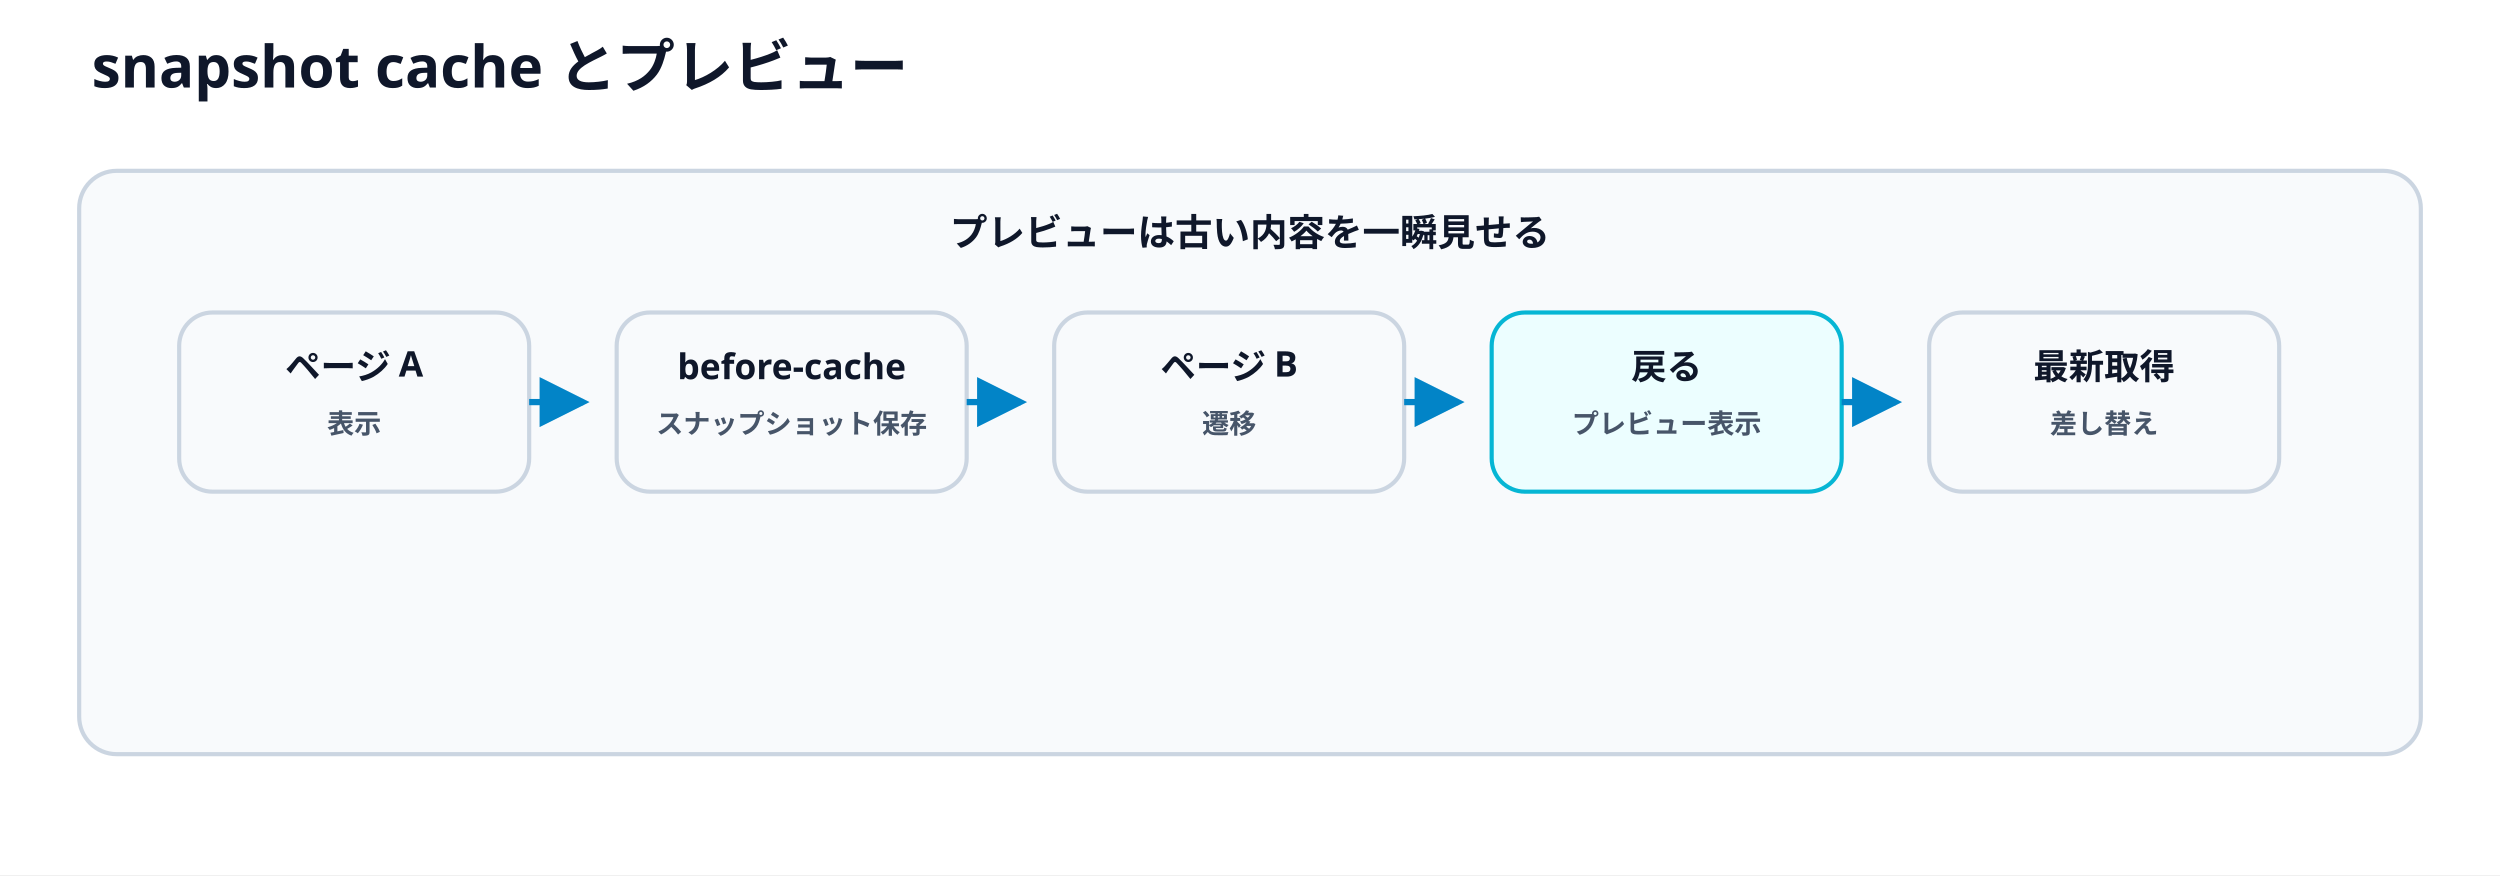
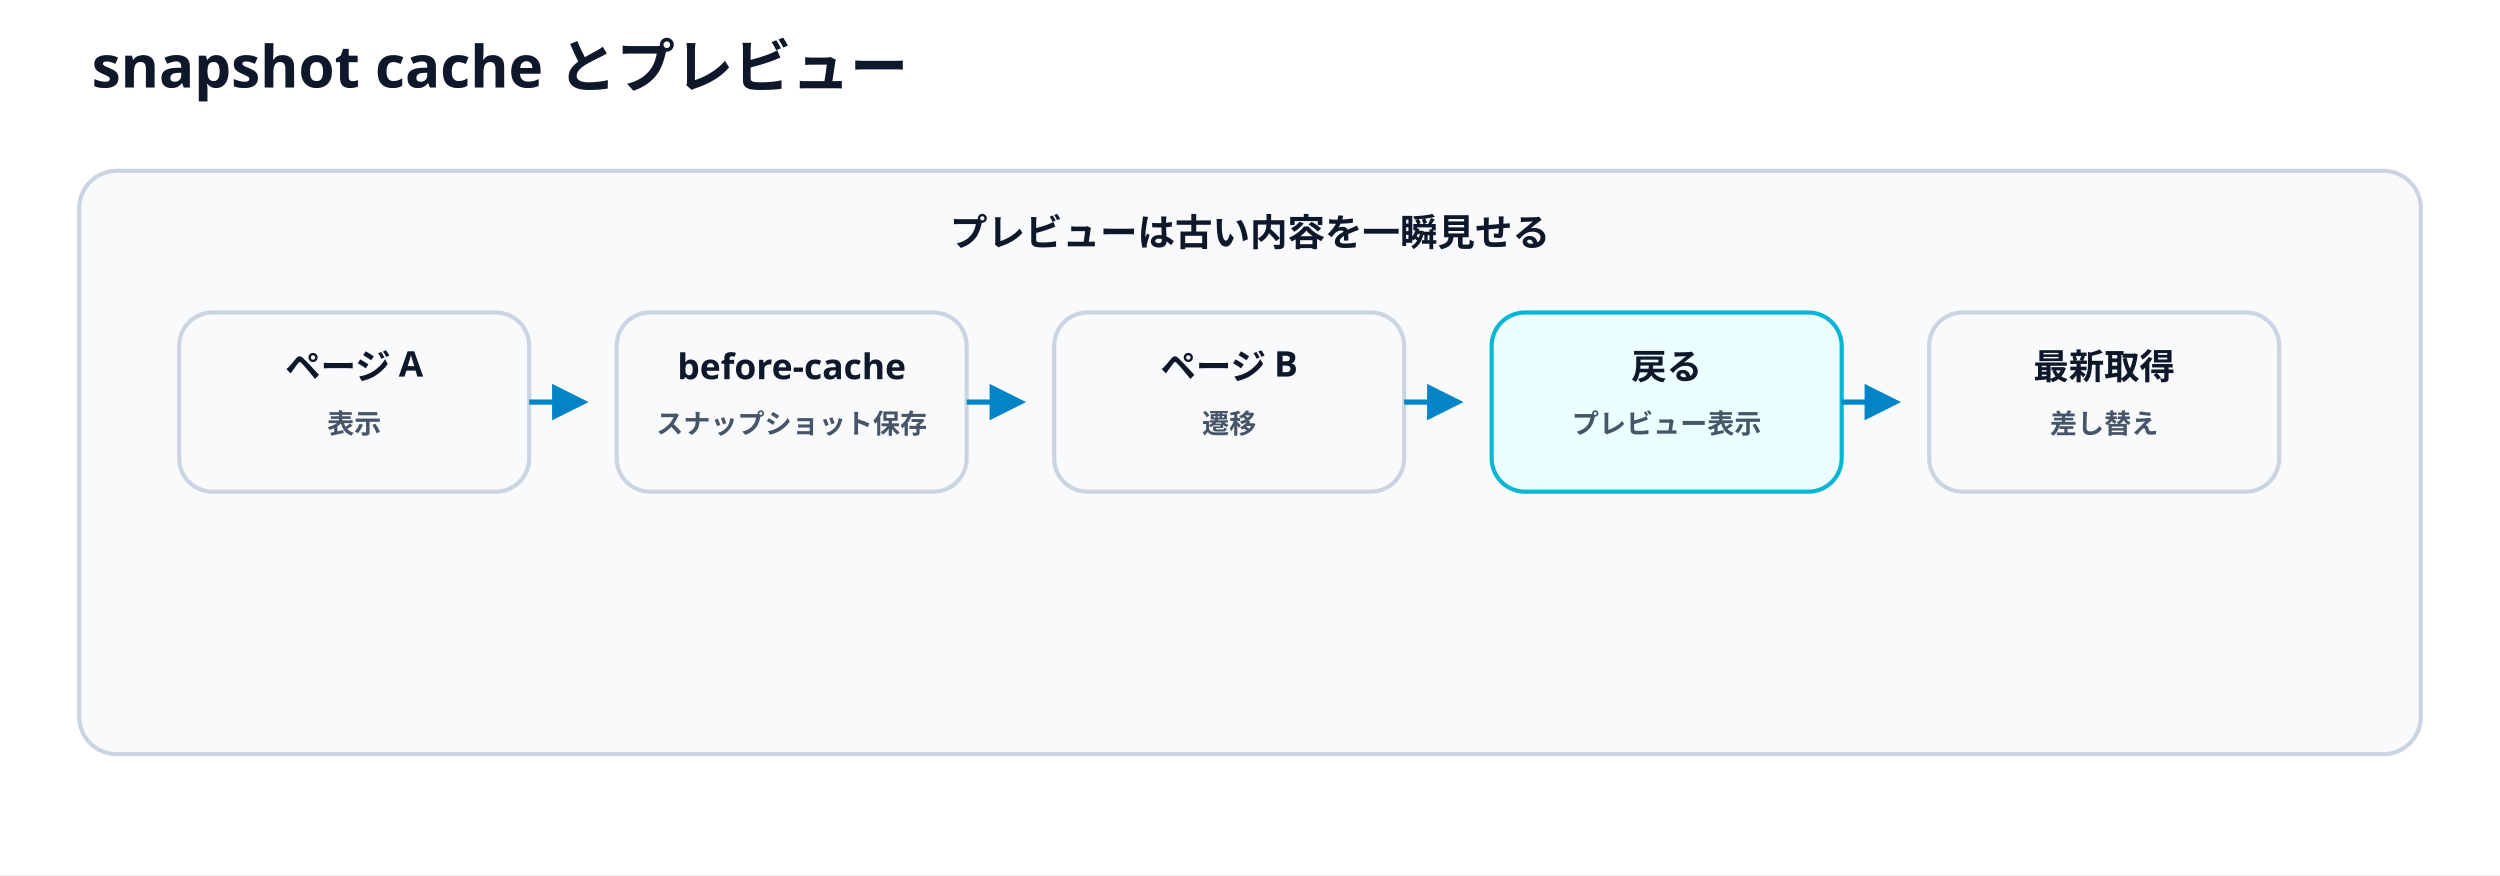
<svg xmlns="http://www.w3.org/2000/svg" width="1200" height="420" viewBox="0 0 1200 420" role="img" aria-labelledby="title desc">
  <defs>
-     <marker id="arrow" markerWidth="8" markerHeight="8" refX="7" refY="4" orient="auto">
-       <path d="M0,0 L8,4 L0,8 z" fill="#0284c7" />
+     <marker id="arrow" markerWidth="7" markerHeight="7" refX="6" refY="3.5" orient="auto">
+       <path d="M0,0 L7,3.5 L0,7 z" fill="#0284c7" />
    </marker>
  </defs>
  <rect width="1200" height="420" fill="#ffffff" />
  <style>
    .title { font: 700 28px 'Hiragino Sans', 'Yu Gothic', sans-serif; fill: #0f172a; }
    .small { font: 600 15px 'Hiragino Sans', 'Yu Gothic', sans-serif; fill: #475569; }
    .tiny { font: 500 13px 'Hiragino Sans', 'Yu Gothic', sans-serif; fill: #64748b; }
  </style>
  <text x="44" y="42" class="title">snapshot cache とプレビュー</text>
  <rect x="38" y="82" width="1124" height="280" rx="18" fill="#f8fafc" stroke="#cbd5e1" stroke-width="2" />
  <rect x="86" y="150" width="168" height="86" rx="16" fill="#f8fafc" stroke="#cbd5e1" stroke-width="2" />
  <text x="170" y="182" text-anchor="middle" style="font: 700 17px 'Hiragino Sans', 'Yu Gothic', sans-serif; fill: #0f172a;">
    <tspan x="170" dy="0">ページ A</tspan>
  </text>
  <text x="170" y="208" text-anchor="middle" style="font: 600 13px 'Hiragino Sans', 'Yu Gothic', sans-serif; fill: #475569;">
    <tspan x="170" dy="0">表示</tspan>
  </text>
-   <line x1="254" y1="193" x2="280" y2="193" stroke="#0284c7" stroke-width="3" fill="none" marker-end="url(#arrow)" />
+   <line x1="254" y1="193" x2="280" y2="193" stroke="#0284c7" stroke-width="2.5" fill="none" marker-end="url(#arrow)" />
  <rect x="296" y="150" width="168" height="86" rx="16" fill="#f8fafc" stroke="#cbd5e1" stroke-width="2" />
  <text x="380" y="182" text-anchor="middle" style="font: 700 17px 'Hiragino Sans', 'Yu Gothic', sans-serif; fill: #0f172a;">
    <tspan x="380" dy="0">before-cache</tspan>
  </text>
  <text x="380" y="208" text-anchor="middle" style="font: 600 13px 'Hiragino Sans', 'Yu Gothic', sans-serif; fill: #475569;">
    <tspan x="380" dy="0">スナップショット保存</tspan>
  </text>
-   <line x1="464" y1="193" x2="490" y2="193" stroke="#0284c7" stroke-width="3" fill="none" marker-end="url(#arrow)" />
+   <line x1="464" y1="193" x2="490" y2="193" stroke="#0284c7" stroke-width="2.5" fill="none" marker-end="url(#arrow)" />
  <rect x="506" y="150" width="168" height="86" rx="16" fill="#f8fafc" stroke="#cbd5e1" stroke-width="2" />
  <text x="590" y="182" text-anchor="middle" style="font: 700 17px 'Hiragino Sans', 'Yu Gothic', sans-serif; fill: #0f172a;">
    <tspan x="590" dy="0">ページ B</tspan>
  </text>
  <text x="590" y="208" text-anchor="middle" style="font: 600 13px 'Hiragino Sans', 'Yu Gothic', sans-serif; fill: #475569;">
    <tspan x="590" dy="0">遷移</tspan>
  </text>
-   <line x1="674" y1="193" x2="700" y2="193" stroke="#0284c7" stroke-width="3" fill="none" marker-end="url(#arrow)" />
+   <line x1="674" y1="193" x2="700" y2="193" stroke="#0284c7" stroke-width="2.5" fill="none" marker-end="url(#arrow)" />
  <rect x="716" y="150" width="168" height="86" rx="16" fill="#ecfeff" stroke="#06b6d4" stroke-width="2" />
  <text x="800" y="182" text-anchor="middle" style="font: 700 17px 'Hiragino Sans', 'Yu Gothic', sans-serif; fill: #0f172a;">
    <tspan x="800" dy="0">戻る</tspan>
  </text>
  <text x="800" y="208" text-anchor="middle" style="font: 600 13px 'Hiragino Sans', 'Yu Gothic', sans-serif; fill: #475569;">
    <tspan x="800" dy="0">プレビュー表示</tspan>
  </text>
-   <line x1="884" y1="193" x2="910" y2="193" stroke="#0284c7" stroke-width="3" fill="none" marker-end="url(#arrow)" />
+   <line x1="884" y1="193" x2="910" y2="193" stroke="#0284c7" stroke-width="2.5" fill="none" marker-end="url(#arrow)" />
  <rect x="926" y="150" width="168" height="86" rx="16" fill="#f8fafc" stroke="#cbd5e1" stroke-width="2" />
  <text x="1010" y="182" text-anchor="middle" style="font: 700 17px 'Hiragino Sans', 'Yu Gothic', sans-serif; fill: #0f172a;">
    <tspan x="1010" dy="0">最新取得</tspan>
  </text>
  <text x="1010" y="208" text-anchor="middle" style="font: 600 13px 'Hiragino Sans', 'Yu Gothic', sans-serif; fill: #475569;">
    <tspan x="1010" dy="0">差し替え</tspan>
  </text>
  <text x="600" y="118" text-anchor="middle" style="font: 700 18px 'Hiragino Sans', 'Yu Gothic', sans-serif; fill: #0f172a;">
    <tspan x="600" dy="0">プレビューは古い内容を一瞬見せる</tspan>
  </text>
</svg>
